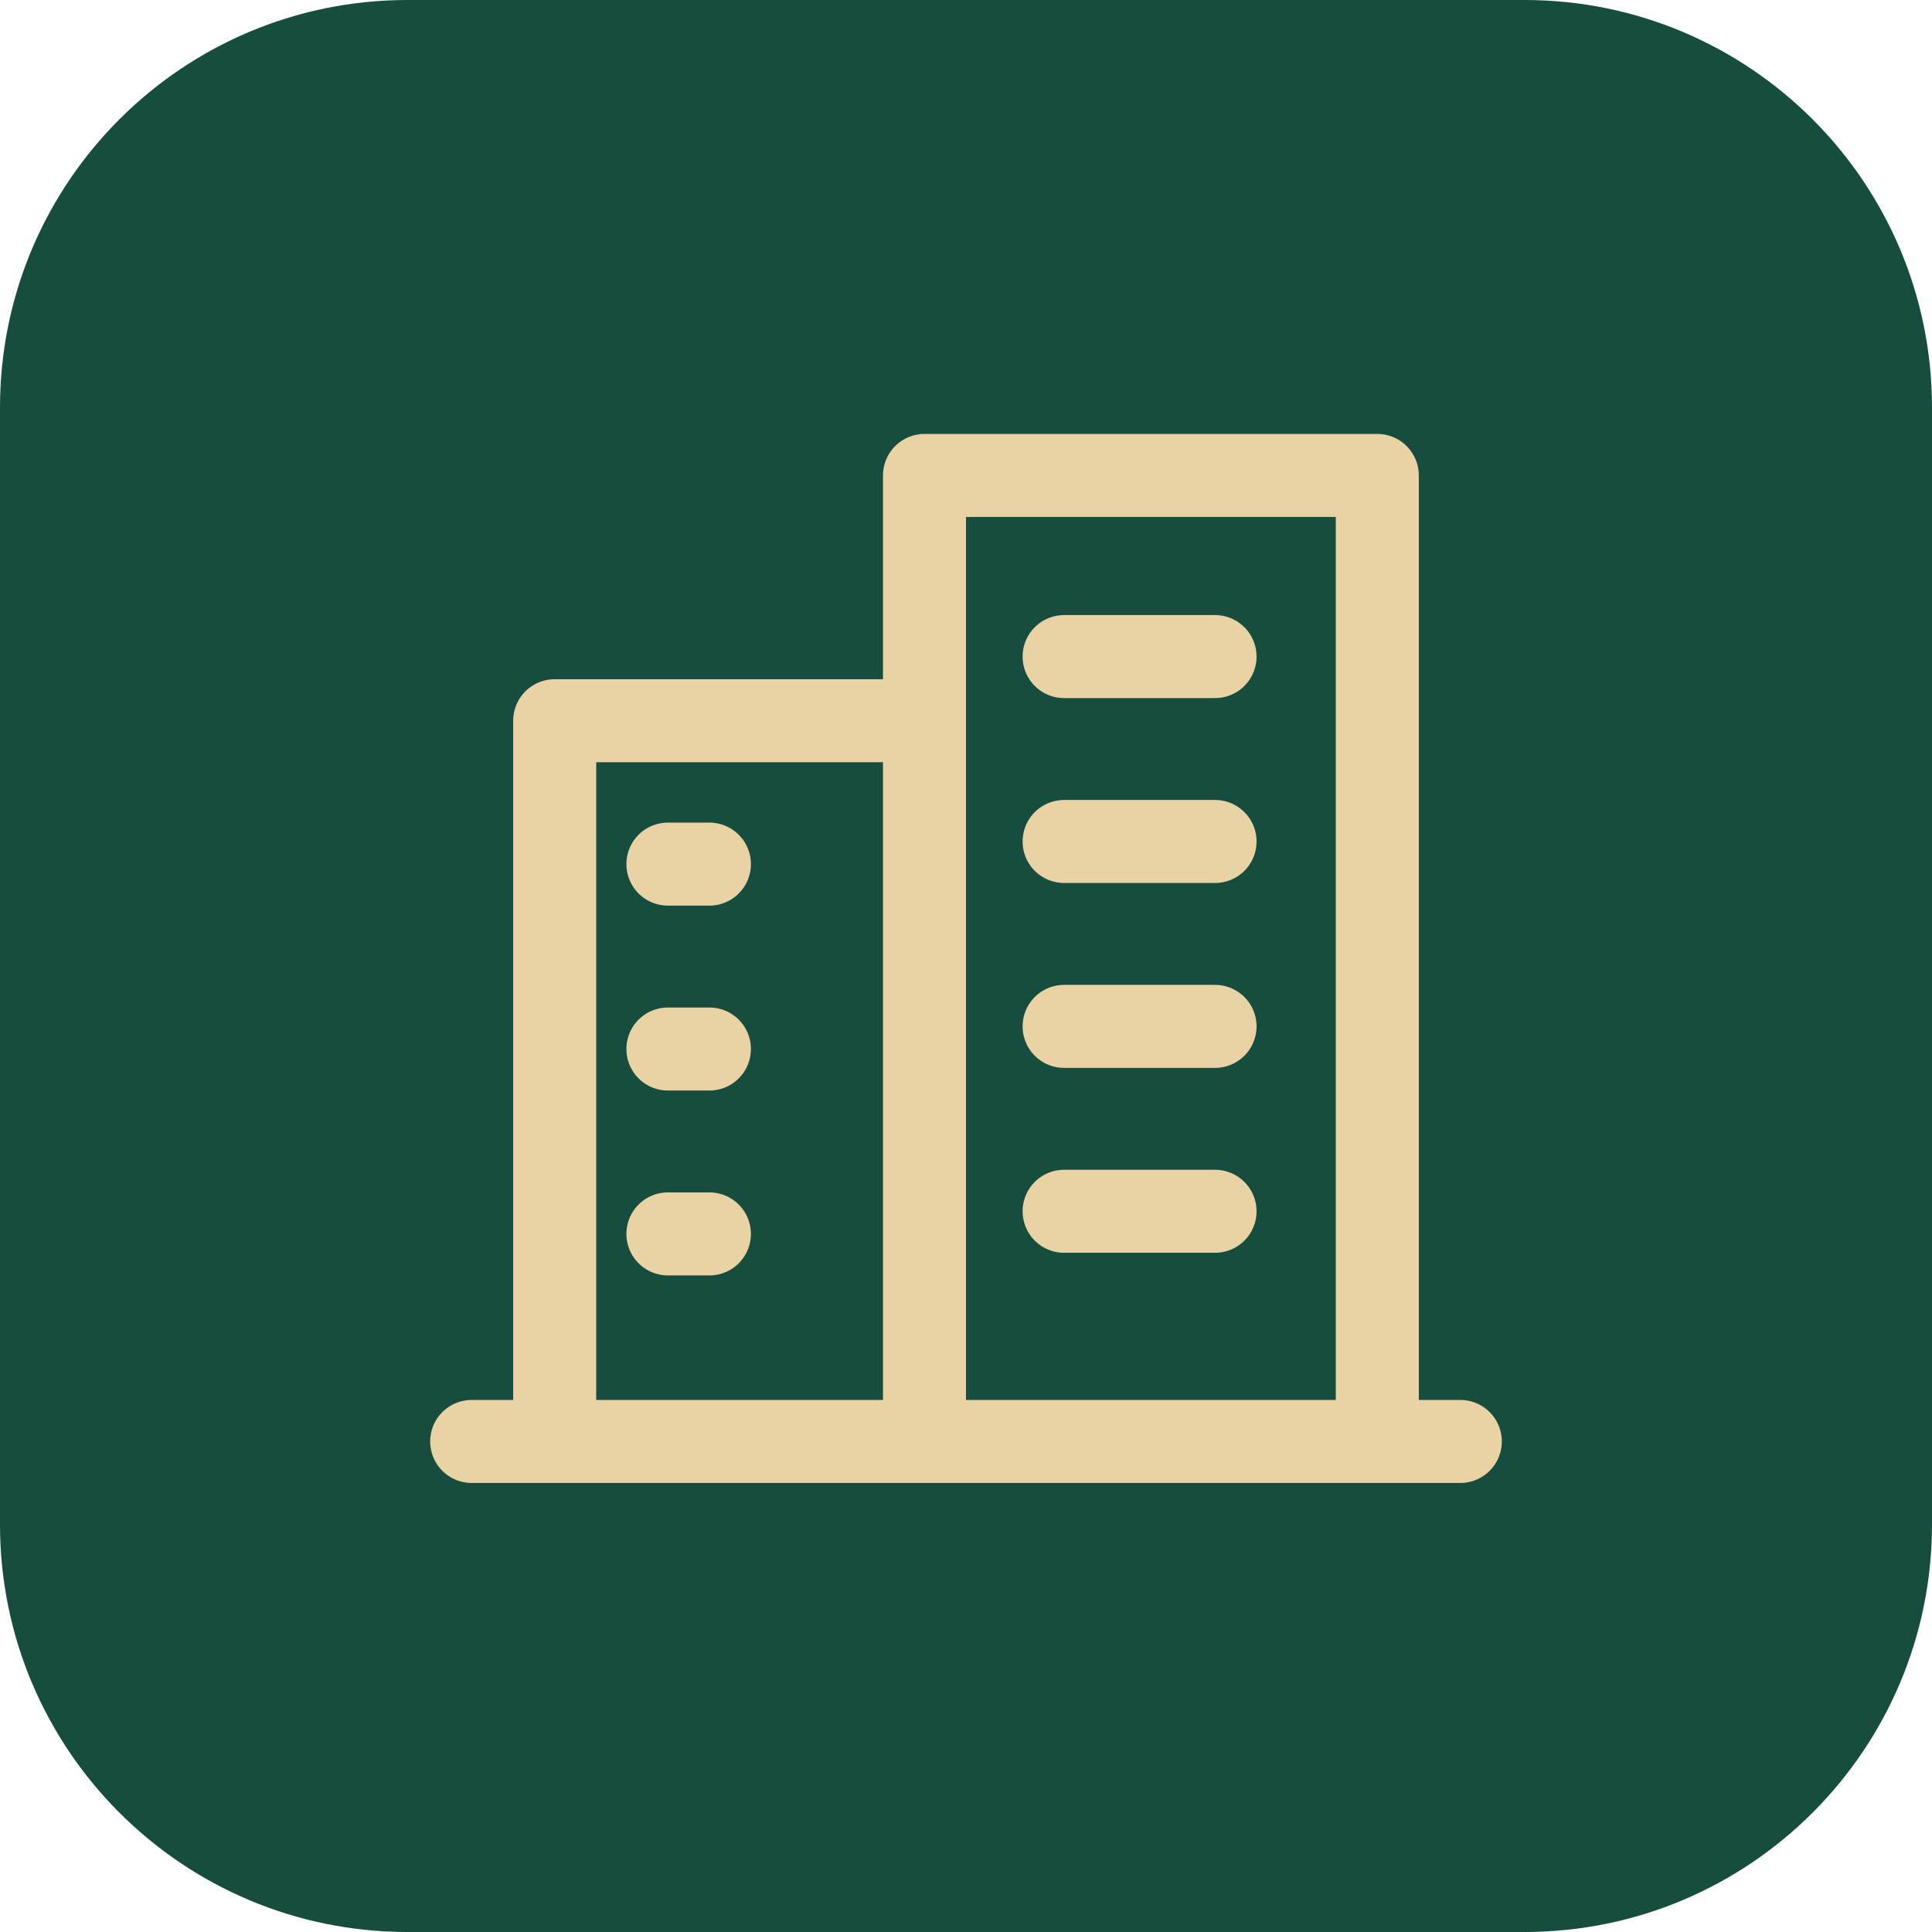
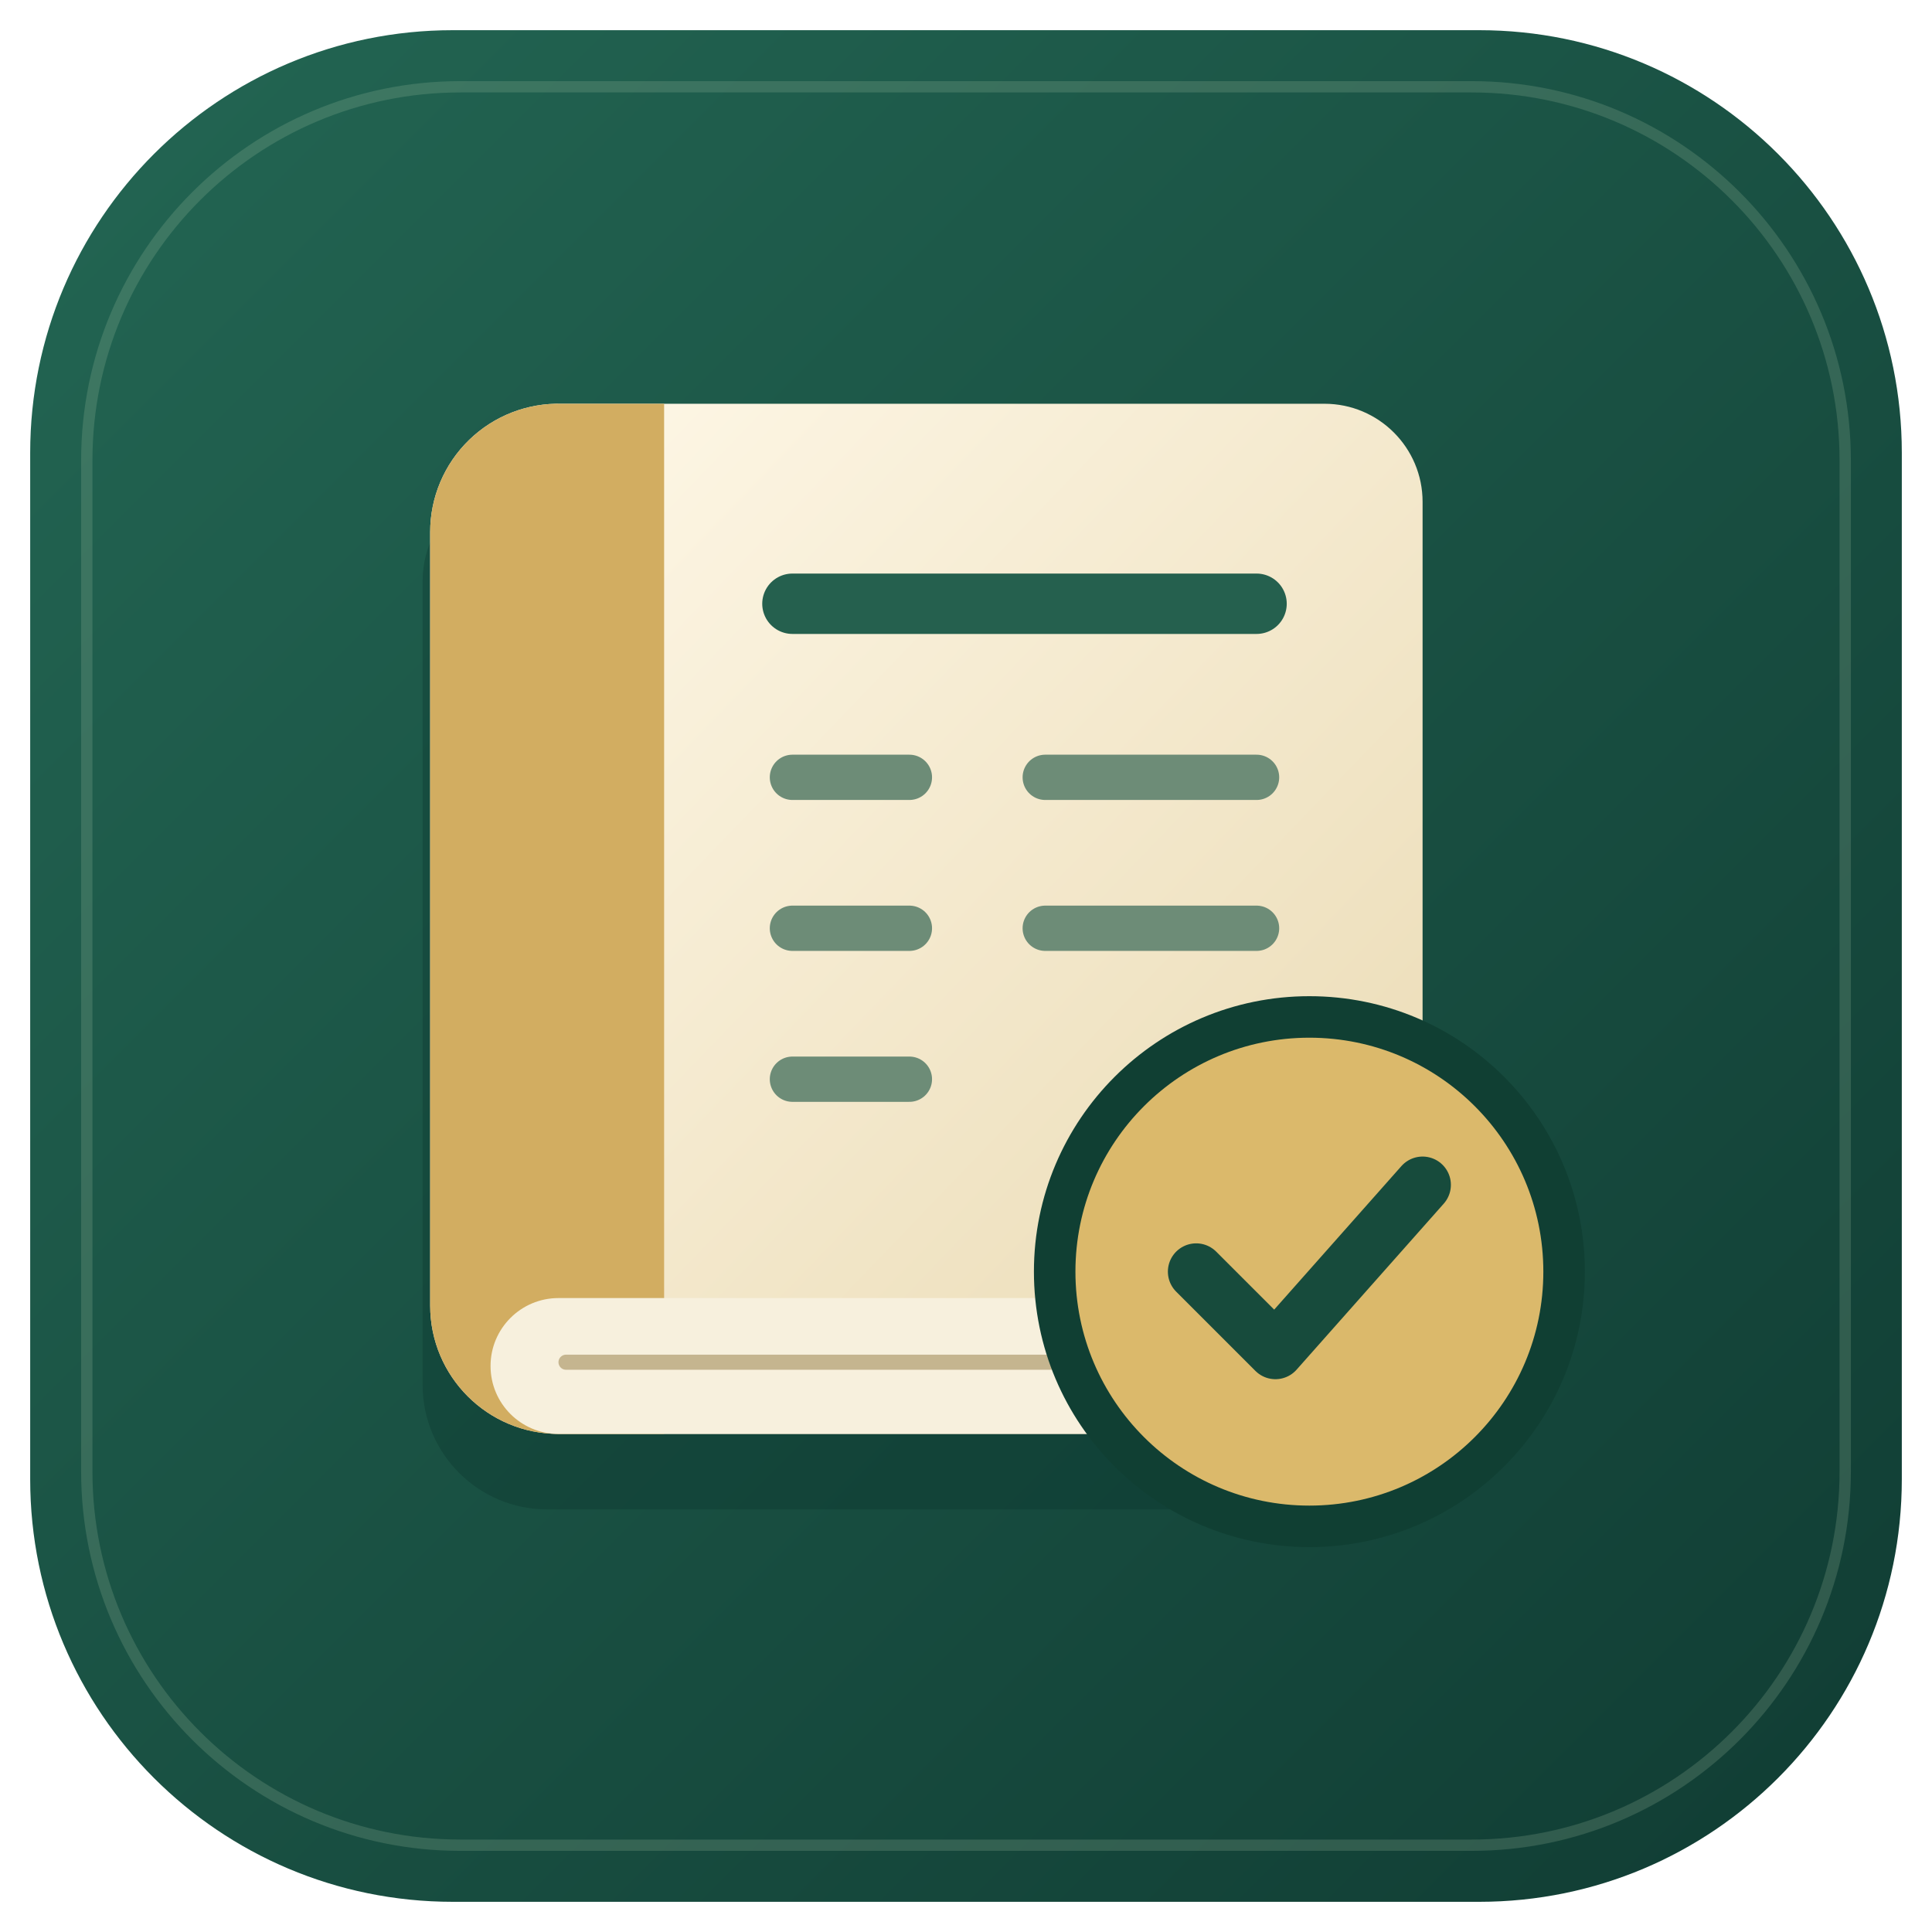
<svg xmlns="http://www.w3.org/2000/svg" width="512" height="512" viewBox="0 0 512 512">
-   <rect width="512" height="512" rx="108" fill="#164d3f" />
-   <g fill="none" stroke="#e9d3a4" stroke-width="22" stroke-linecap="round" stroke-linejoin="round">
-     <path d="M147 371V191h98v180m0 0V126h120v245M125 382h262M177 229h11m-11 49h11m-11 49h11M282 174h40m-40 49h40m-40 49h40m-40 49h40" />
-   </g>
+   <defs>
+     <linearGradient id="bg" x1="0" y1="0" x2="1" y2="1">
+       <stop stop-color="#236653" />
+       <stop offset="1" stop-color="#103c33" />
+     </linearGradient>
+     <linearGradient id="paper" x1="0" y1="0" x2="1" y2="1">
+       <stop stop-color="#fff9ea" />
+       <stop offset="1" stop-color="#e9d9b1" />
+     </linearGradient>
+   </defs>
+   <rect x="8" y="8" width="496" height="496" rx="112" fill="url(#bg)" />
+   <rect x="23" y="23" width="466" height="466" rx="99" fill="none" stroke="#b6ceaf" stroke-opacity=".19" stroke-width="3" />
+   <path d="M139 115h210a26 26 0 0 1 26 26v247H145a33 33 0 0 1-33-33V142a27 27 0 0 1 27-27Z" fill="#082e27" opacity=".3" transform="translate(0 12)" />
+   <path d="M149 107h202a26 26 0 0 1 26 26v247H148a34 34 0 0 1-34-34V141a34 34 0 0 1 35-34Z" fill="url(#paper)" />
+   <path d="M149 107h27v273h-28a34 34 0 0 1-34-34V141a34 34 0 0 1 35-34Z" fill="#d2ad61" />
+   <path d="M148 344h229v36H148a18 18 0 0 1 0-36Z" fill="#f7f0dd" />
+   <path d="M150 361h204" stroke="#c5b58f" stroke-width="4" stroke-linecap="round" />
+   <path d="M210 160h123" stroke="#25604e" stroke-width="16" stroke-linecap="round" />
+   <path d="M210 206h31m36 0h56m-123 40h31m36 0h56m-123 40h31" stroke="#6d8c77" stroke-width="12" stroke-linecap="round" />
+   <circle cx="347" cy="337" r="73" fill="#103f33" />
+   <circle cx="347" cy="337" r="62" fill="#dbb96b" />
+   <path d="m317 337 21 21 39-44" fill="none" stroke="#174b3c" stroke-width="15" stroke-linecap="round" stroke-linejoin="round" />
</svg>
